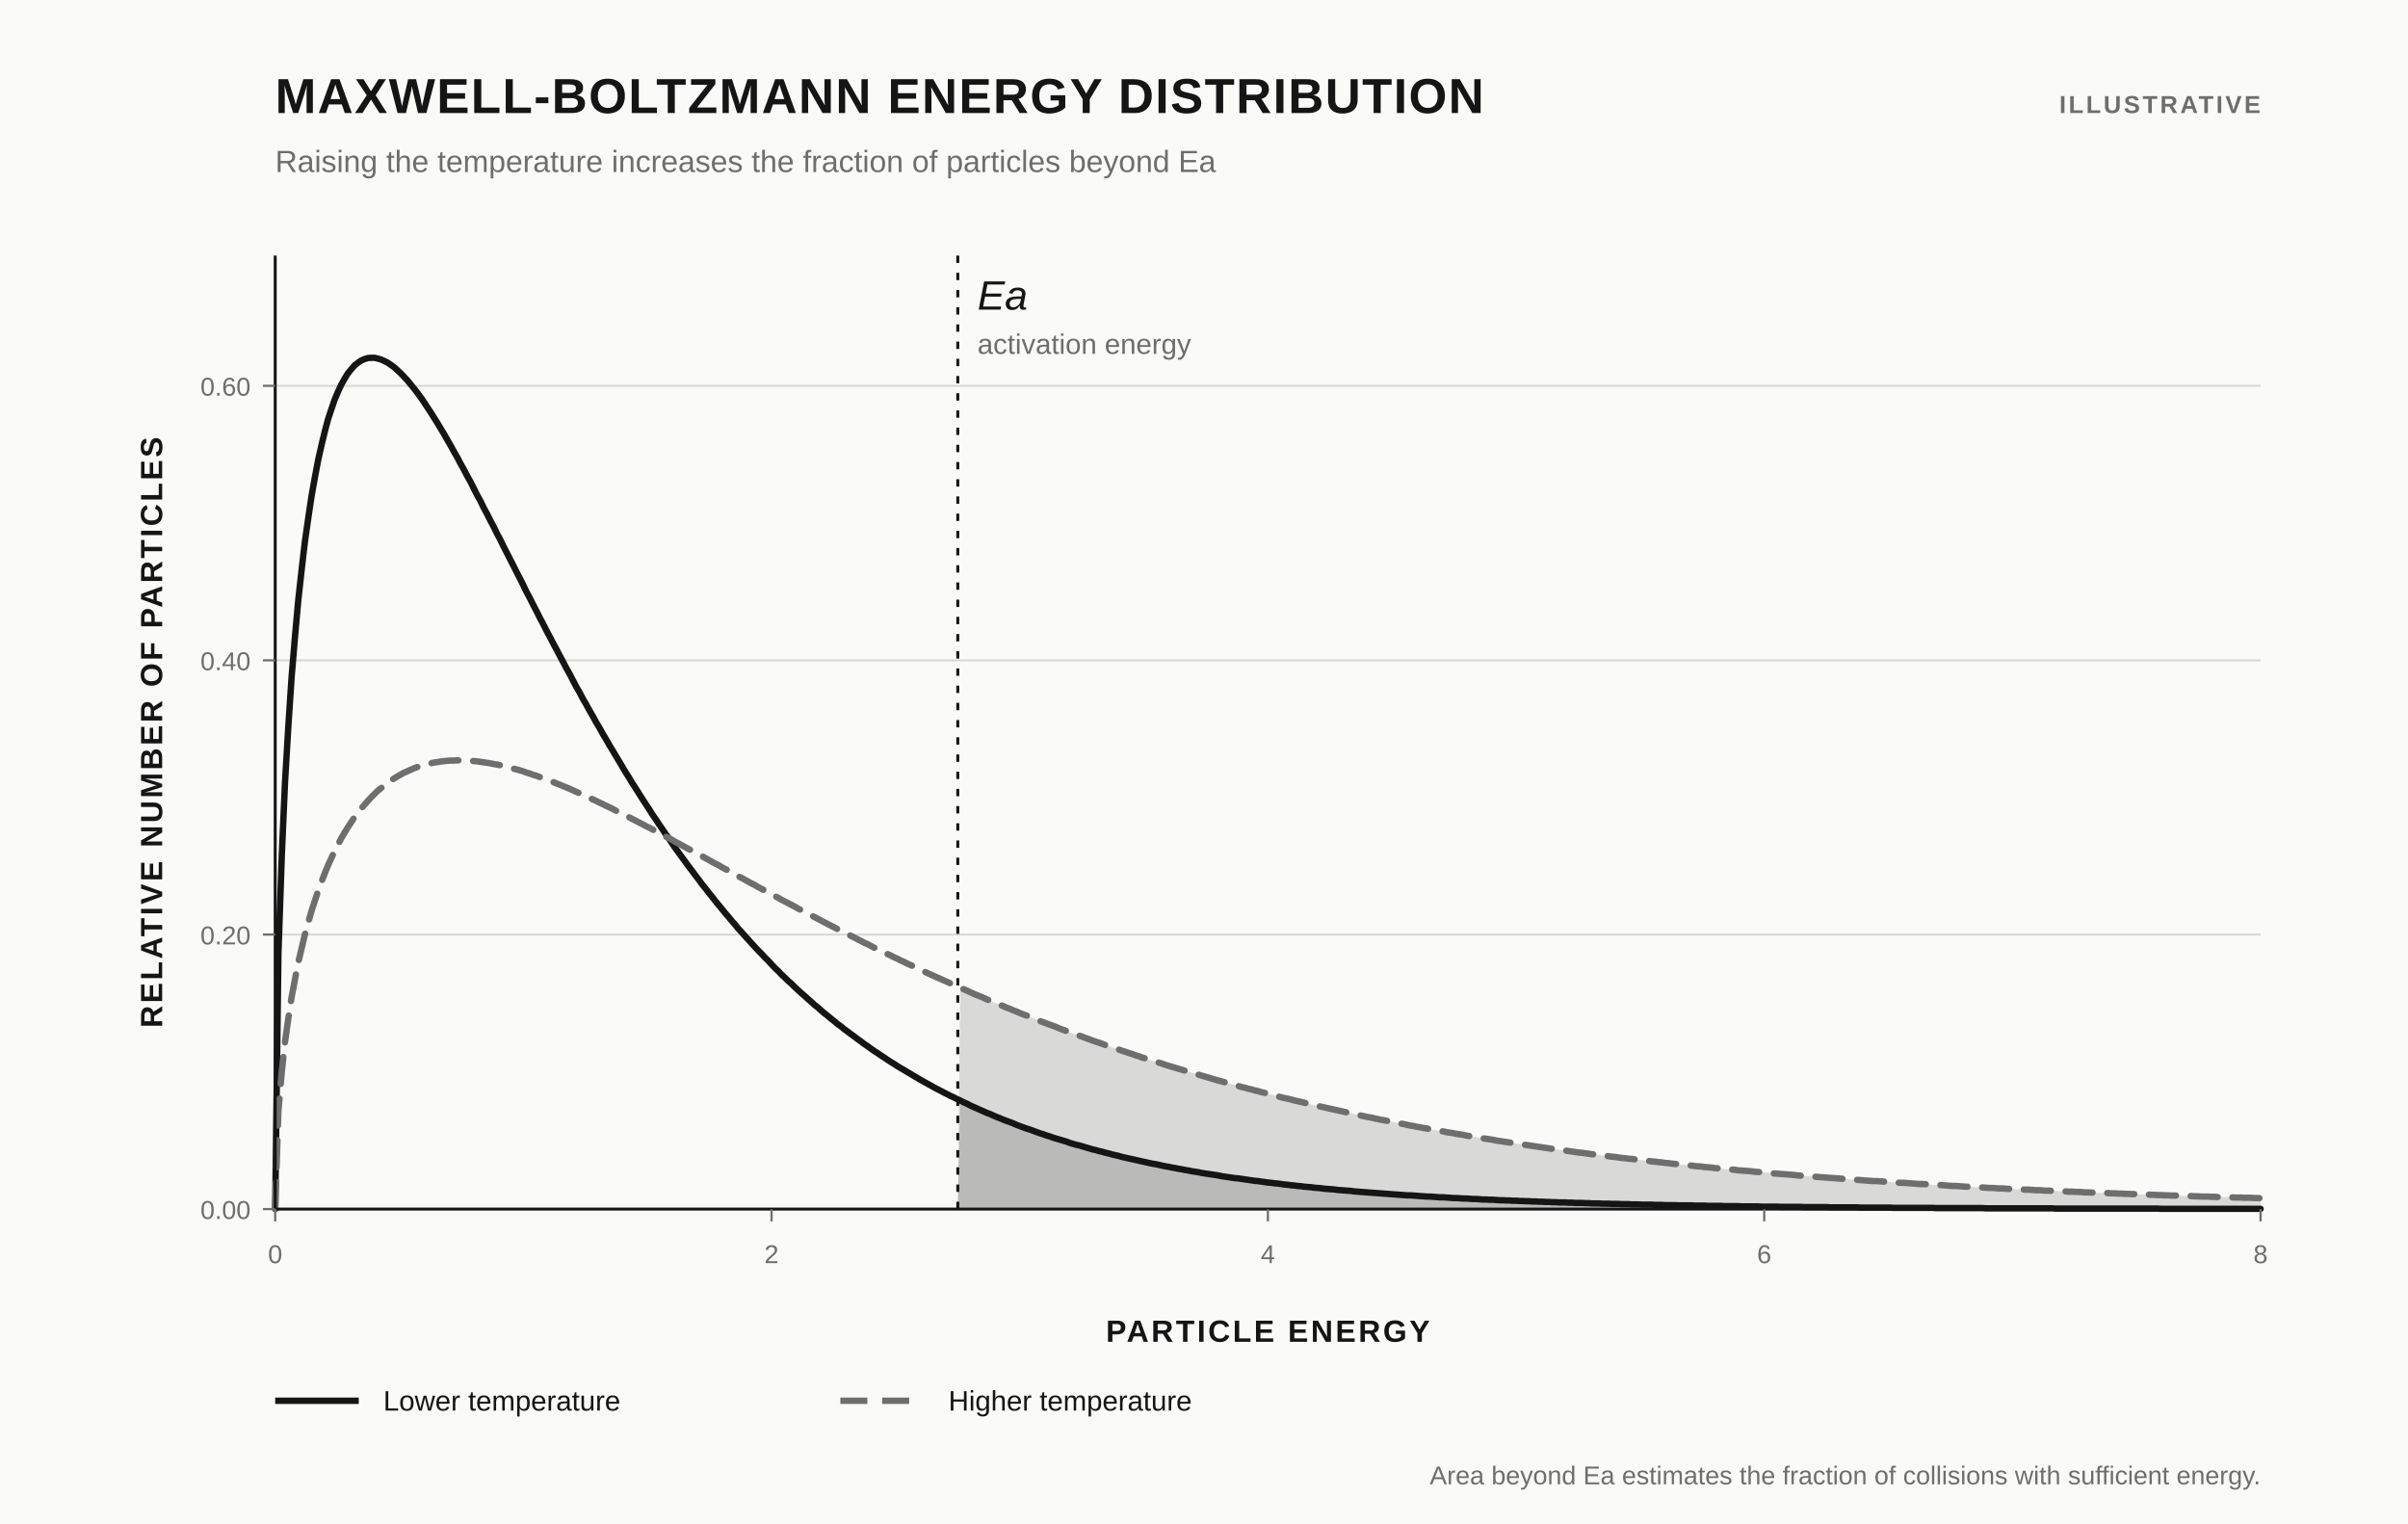
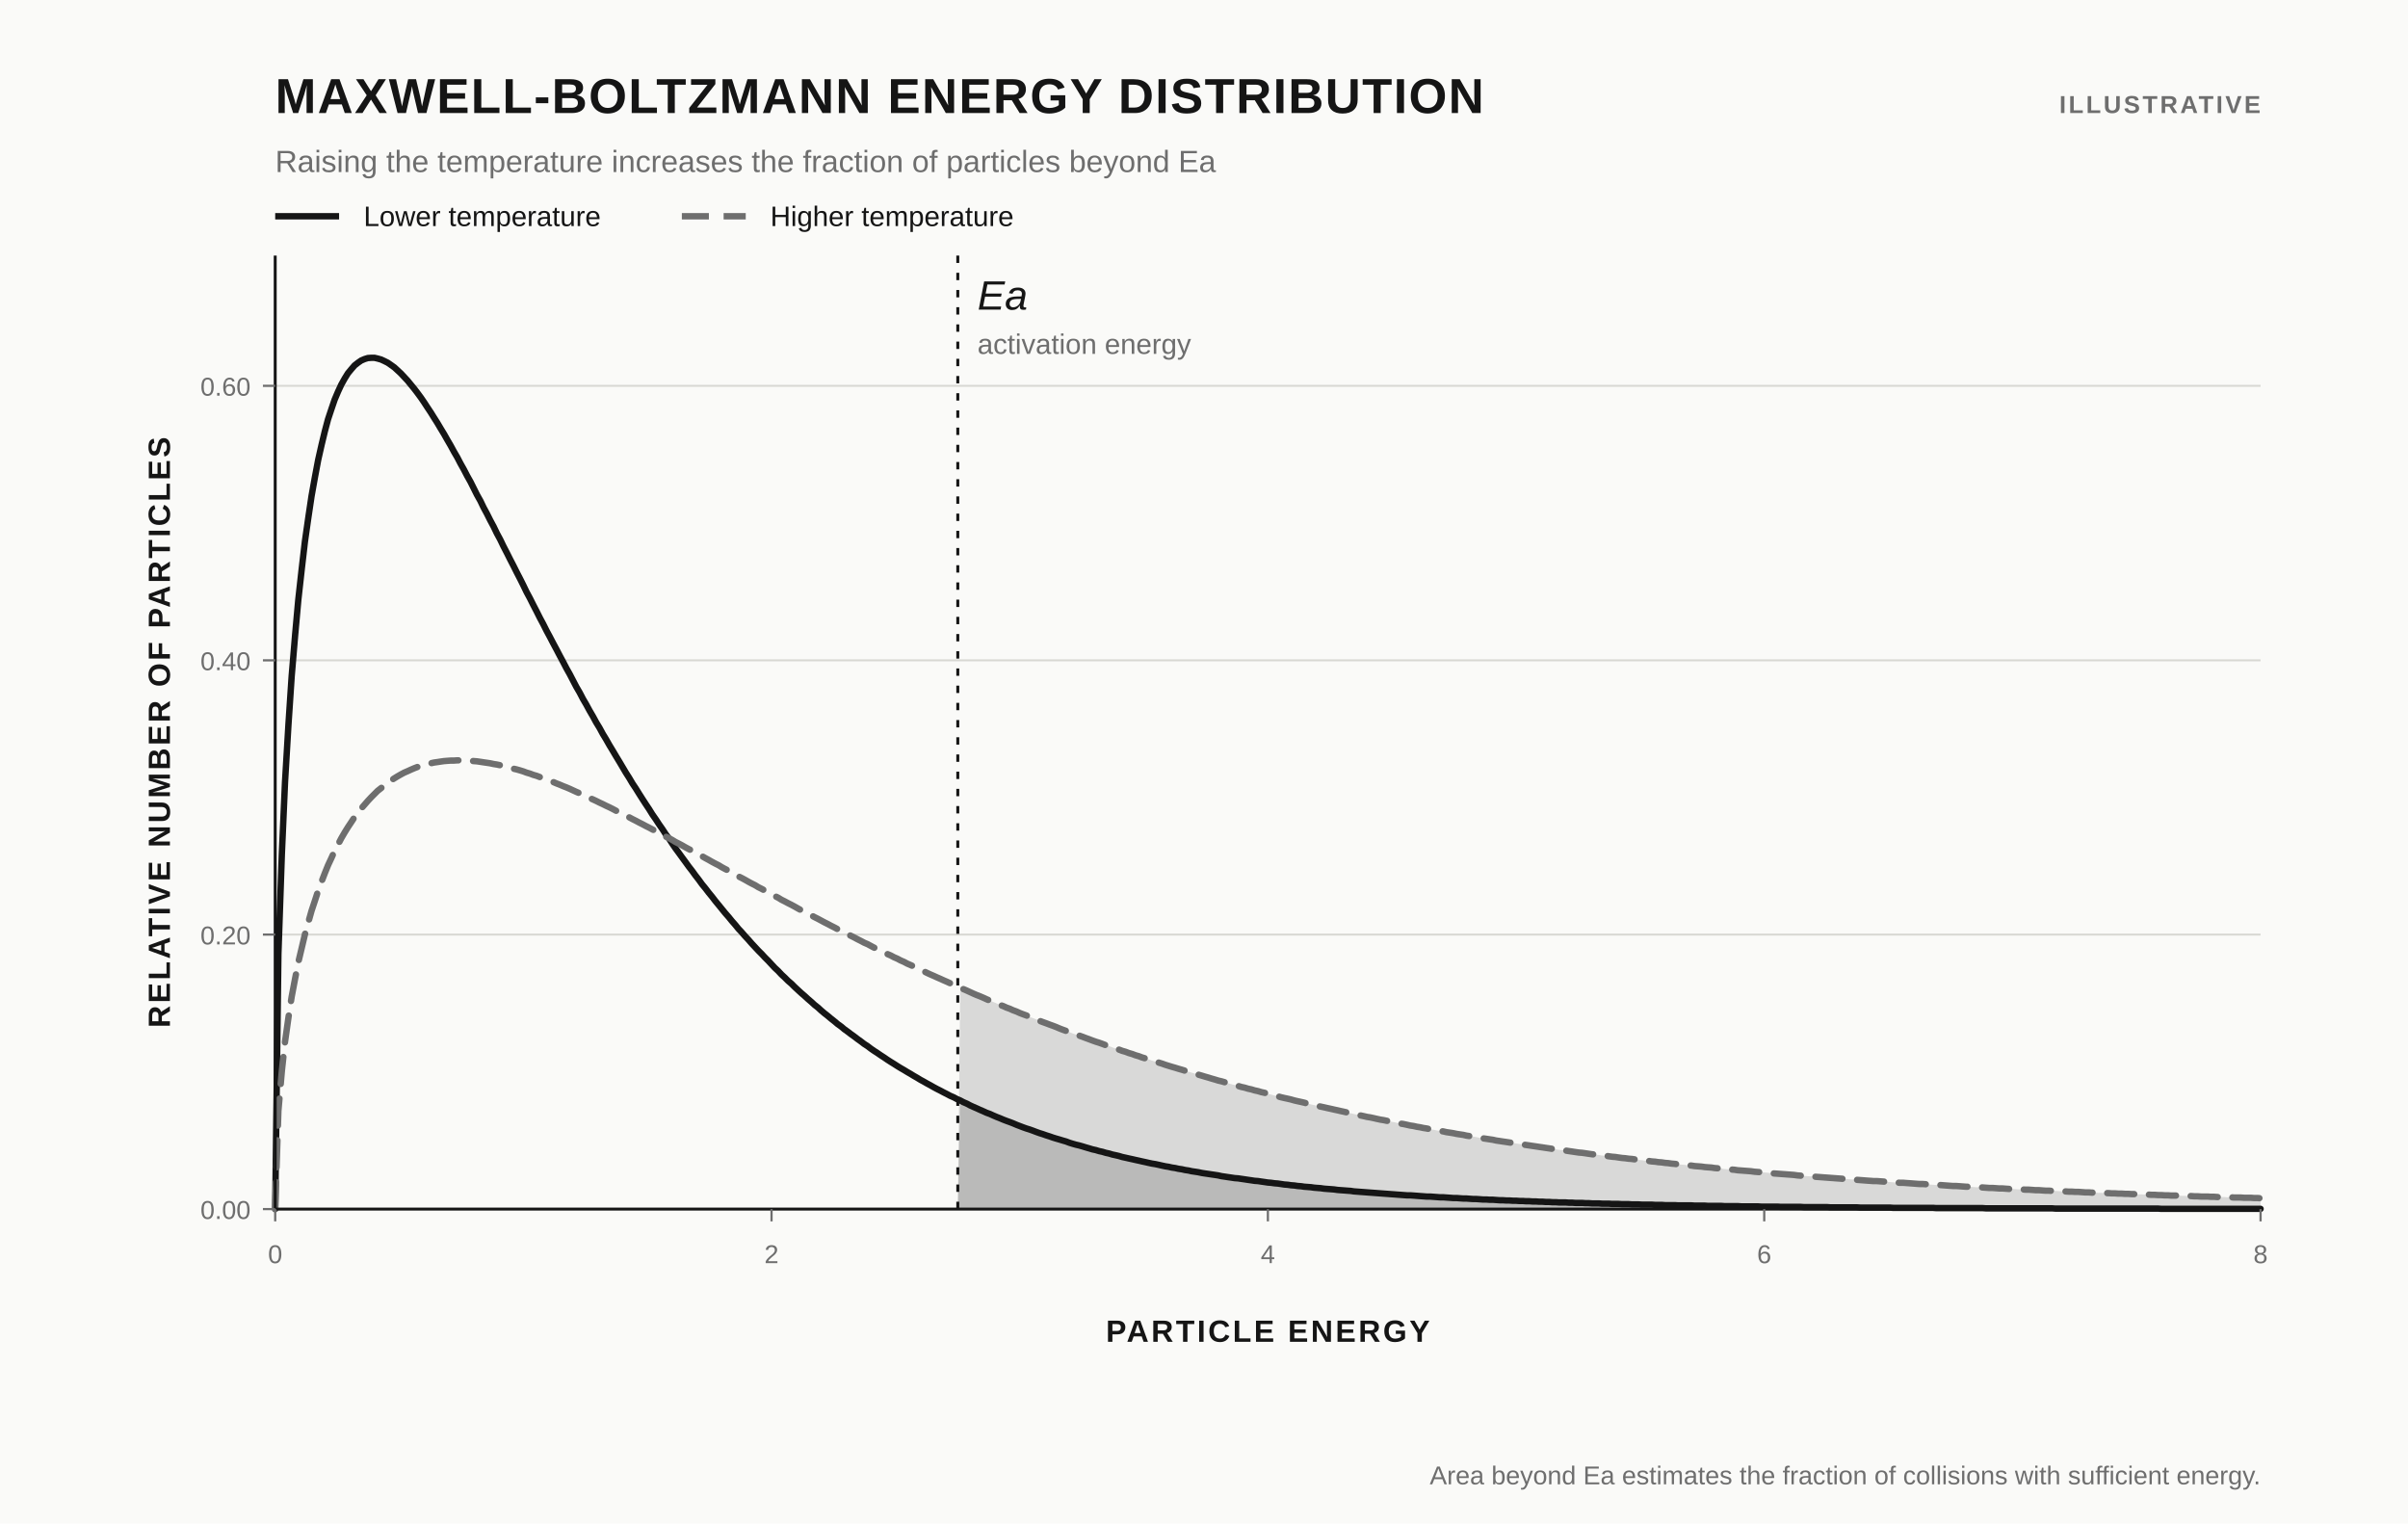
<svg xmlns="http://www.w3.org/2000/svg" viewBox="0 0 980 620" width="980" height="620" role="img" aria-labelledby="ttl desc" font-family="Helvetica Neue, Arial, sans-serif">
  <rect width="980" height="620" fill="#FAFAF8" />
  <line x1="112" y1="380.3" x2="920" y2="380.3" stroke="#D8D8D3" stroke-width="0.8" />
  <line x1="112" y1="268.7" x2="920" y2="268.7" stroke="#D8D8D3" stroke-width="0.8" />
  <line x1="112" y1="157.0" x2="920" y2="157.0" stroke="#D8D8D3" stroke-width="0.8" />
  <path d="M 389.8,492.0 L 390.8,401.9 L 392.1,402.5 L 393.5,403.1 L 394.8,403.7 L 396.1,404.3 L 397.5,404.9 L 398.8,405.4 L 400.2,406.0 L 401.5,406.6 L 402.9,407.2 L 404.2,407.7 L 405.6,408.3 L 406.9,408.9 L 408.3,409.4 L 409.6,410.0 L 411.0,410.5 L 412.3,411.1 L 413.7,411.6 L 415.0,412.2 L 416.3,412.7 L 417.7,413.2 L 419.0,413.8 L 420.4,414.3 L 421.7,414.8 L 423.1,415.4 L 424.4,415.9 L 425.8,416.4 L 427.1,416.9 L 428.5,417.4 L 429.8,417.9 L 431.2,418.5 L 432.5,419.0 L 433.9,419.5 L 435.2,420.0 L 436.5,420.5 L 437.9,421.0 L 439.2,421.4 L 440.6,421.9 L 441.9,422.4 L 443.3,422.9 L 444.6,423.4 L 446.0,423.9 L 447.3,424.3 L 448.7,424.8 L 450.0,425.3 L 451.4,425.7 L 452.7,426.2 L 454.1,426.7 L 455.4,427.1 L 456.7,427.6 L 458.1,428.0 L 459.4,428.5 L 460.8,428.9 L 462.1,429.4 L 463.5,429.8 L 464.8,430.3 L 466.2,430.7 L 467.5,431.1 L 468.9,431.6 L 470.2,432.0 L 471.6,432.4 L 472.9,432.8 L 474.3,433.3 L 475.6,433.7 L 476.9,434.1 L 478.3,434.5 L 479.6,434.9 L 481.0,435.3 L 482.3,435.7 L 483.7,436.1 L 485.0,436.5 L 486.4,436.9 L 487.7,437.3 L 489.1,437.7 L 490.4,438.1 L 491.8,438.5 L 493.1,438.9 L 494.5,439.3 L 495.8,439.7 L 497.1,440.0 L 498.5,440.4 L 499.8,440.8 L 501.2,441.2 L 502.5,441.5 L 503.9,441.9 L 505.2,442.3 L 506.6,442.6 L 507.9,443.0 L 509.3,443.3 L 510.6,443.7 L 512.0,444.0 L 513.3,444.4 L 514.7,444.7 L 516.0,445.1 L 517.3,445.4 L 518.7,445.8 L 520.0,446.1 L 521.4,446.5 L 522.7,446.8 L 524.1,447.1 L 525.4,447.4 L 526.8,447.8 L 528.1,448.1 L 529.5,448.4 L 530.8,448.7 L 532.2,449.1 L 533.5,449.4 L 534.9,449.7 L 536.2,450.0 L 537.5,450.3 L 538.9,450.6 L 540.2,450.9 L 541.6,451.2 L 542.9,451.5 L 544.3,451.8 L 545.6,452.1 L 547.0,452.4 L 548.3,452.7 L 549.7,453.0 L 551.0,453.3 L 552.4,453.6 L 553.7,453.9 L 555.1,454.2 L 556.4,454.5 L 557.7,454.7 L 559.1,455.0 L 560.4,455.3 L 561.8,455.6 L 563.1,455.8 L 564.5,456.1 L 565.8,456.4 L 567.2,456.6 L 568.5,456.9 L 569.9,457.2 L 571.2,457.4 L 572.6,457.7 L 573.9,458.0 L 575.3,458.2 L 576.6,458.5 L 577.9,458.7 L 579.3,459.0 L 580.6,459.2 L 582.0,459.5 L 583.3,459.7 L 584.7,460.0 L 586.0,460.2 L 587.4,460.4 L 588.7,460.7 L 590.1,460.9 L 591.4,461.1 L 592.8,461.4 L 594.1,461.6 L 595.5,461.8 L 596.8,462.1 L 598.1,462.3 L 599.5,462.5 L 600.8,462.7 L 602.2,463.0 L 603.5,463.2 L 604.9,463.4 L 606.2,463.6 L 607.6,463.8 L 608.9,464.1 L 610.3,464.3 L 611.6,464.5 L 613.0,464.7 L 614.3,464.9 L 615.7,465.1 L 617.0,465.3 L 618.3,465.5 L 619.7,465.7 L 621.0,465.9 L 622.4,466.1 L 623.7,466.3 L 625.1,466.5 L 626.4,466.7 L 627.8,466.9 L 629.1,467.1 L 630.5,467.3 L 631.8,467.5 L 633.2,467.7 L 634.5,467.9 L 635.9,468.0 L 637.2,468.2 L 638.5,468.4 L 639.9,468.6 L 641.2,468.8 L 642.6,469.0 L 643.9,469.1 L 645.3,469.3 L 646.6,469.5 L 648.0,469.7 L 649.3,469.8 L 650.7,470.0 L 652.0,470.2 L 653.4,470.3 L 654.7,470.5 L 656.1,470.7 L 657.4,470.8 L 658.7,471.0 L 660.1,471.2 L 661.4,471.3 L 662.8,471.5 L 664.1,471.6 L 665.5,471.8 L 666.8,472.0 L 668.2,472.1 L 669.5,472.3 L 670.9,472.4 L 672.2,472.6 L 673.6,472.7 L 674.9,472.9 L 676.3,473.0 L 677.6,473.2 L 678.9,473.3 L 680.3,473.5 L 681.6,473.6 L 683.0,473.8 L 684.3,473.9 L 685.7,474.0 L 687.0,474.2 L 688.4,474.3 L 689.7,474.5 L 691.1,474.6 L 692.4,474.7 L 693.8,474.9 L 695.1,475.0 L 696.5,475.1 L 697.8,475.3 L 699.1,475.4 L 700.5,475.5 L 701.8,475.7 L 703.2,475.8 L 704.5,475.9 L 705.9,476.0 L 707.2,476.2 L 708.6,476.3 L 709.9,476.4 L 711.3,476.5 L 712.6,476.6 L 714.0,476.8 L 715.3,476.9 L 716.7,477.0 L 718.0,477.1 L 719.3,477.2 L 720.7,477.4 L 722.0,477.5 L 723.4,477.6 L 724.7,477.7 L 726.1,477.8 L 727.4,477.9 L 728.8,478.0 L 730.1,478.1 L 731.5,478.3 L 732.8,478.4 L 734.2,478.5 L 735.5,478.6 L 736.9,478.7 L 738.2,478.8 L 739.5,478.9 L 740.9,479.0 L 742.2,479.1 L 743.6,479.2 L 744.9,479.3 L 746.3,479.4 L 747.6,479.5 L 749.0,479.6 L 750.3,479.7 L 751.7,479.8 L 753.0,479.9 L 754.4,480.0 L 755.7,480.1 L 757.1,480.2 L 758.4,480.3 L 759.7,480.4 L 761.1,480.5 L 762.4,480.6 L 763.8,480.6 L 765.1,480.7 L 766.5,480.8 L 767.8,480.9 L 769.2,481.0 L 770.5,481.1 L 771.9,481.2 L 773.2,481.3 L 774.6,481.3 L 775.9,481.4 L 777.3,481.5 L 778.6,481.6 L 779.9,481.7 L 781.3,481.8 L 782.6,481.8 L 784.0,481.9 L 785.3,482.0 L 786.7,482.1 L 788.0,482.2 L 789.4,482.2 L 790.7,482.3 L 792.1,482.4 L 793.4,482.5 L 794.8,482.6 L 796.1,482.6 L 797.5,482.7 L 798.8,482.8 L 800.1,482.9 L 801.5,482.9 L 802.8,483.0 L 804.2,483.1 L 805.5,483.1 L 806.9,483.2 L 808.2,483.3 L 809.6,483.4 L 810.9,483.4 L 812.3,483.5 L 813.6,483.6 L 815.0,483.6 L 816.3,483.7 L 817.7,483.8 L 819.0,483.8 L 820.3,483.9 L 821.7,484.0 L 823.0,484.0 L 824.4,484.1 L 825.7,484.1 L 827.1,484.2 L 828.4,484.3 L 829.8,484.3 L 831.1,484.4 L 832.5,484.5 L 833.8,484.5 L 835.2,484.6 L 836.5,484.6 L 837.9,484.7 L 839.2,484.8 L 840.5,484.8 L 841.9,484.9 L 843.2,484.9 L 844.6,485.0 L 845.9,485.0 L 847.3,485.1 L 848.6,485.2 L 850.0,485.2 L 851.3,485.3 L 852.7,485.3 L 854.0,485.4 L 855.4,485.4 L 856.7,485.5 L 858.1,485.5 L 859.4,485.6 L 860.7,485.6 L 862.1,485.7 L 863.4,485.7 L 864.8,485.8 L 866.1,485.8 L 867.5,485.9 L 868.8,485.9 L 870.2,486.0 L 871.5,486.0 L 872.9,486.1 L 874.2,486.1 L 875.6,486.2 L 876.9,486.2 L 878.3,486.3 L 879.6,486.3 L 880.9,486.4 L 882.3,486.4 L 883.6,486.5 L 885.0,486.5 L 886.3,486.5 L 887.7,486.6 L 889.0,486.6 L 890.4,486.7 L 891.7,486.7 L 893.1,486.8 L 894.4,486.8 L 895.8,486.9 L 897.1,486.9 L 898.5,486.9 L 899.8,487.0 L 901.1,487.0 L 902.5,487.1 L 903.8,487.1 L 905.2,487.1 L 906.5,487.2 L 907.9,487.2 L 909.2,487.3 L 910.6,487.3 L 911.9,487.3 L 913.3,487.4 L 914.6,487.4 L 916.0,487.4 L 917.3,487.5 L 918.7,487.5 L 920.0,487.6 L 920.0,492.0 Z" fill="#B9B9B9" fill-opacity="0.5" />
  <path d="M 389.8,492.0 L 390.8,447.8 L 392.1,448.5 L 393.5,449.1 L 394.8,449.8 L 396.1,450.4 L 397.5,451.0 L 398.8,451.6 L 400.2,452.2 L 401.5,452.8 L 402.9,453.3 L 404.2,453.9 L 405.6,454.5 L 406.9,455.0 L 408.3,455.6 L 409.6,456.1 L 411.0,456.6 L 412.3,457.1 L 413.7,457.7 L 415.0,458.2 L 416.3,458.7 L 417.7,459.2 L 419.0,459.6 L 420.4,460.1 L 421.7,460.6 L 423.1,461.1 L 424.4,461.5 L 425.8,462.0 L 427.1,462.4 L 428.5,462.9 L 429.8,463.3 L 431.2,463.7 L 432.5,464.1 L 433.9,464.5 L 435.2,465.0 L 436.5,465.4 L 437.9,465.8 L 439.2,466.1 L 440.6,466.5 L 441.9,466.9 L 443.3,467.3 L 444.6,467.7 L 446.0,468.0 L 447.3,468.4 L 448.7,468.7 L 450.0,469.1 L 451.4,469.4 L 452.7,469.8 L 454.1,470.1 L 455.4,470.4 L 456.7,470.8 L 458.1,471.1 L 459.4,471.4 L 460.8,471.7 L 462.1,472.0 L 463.5,472.3 L 464.8,472.6 L 466.2,472.9 L 467.5,473.2 L 468.9,473.5 L 470.2,473.7 L 471.6,474.0 L 472.9,474.3 L 474.3,474.6 L 475.6,474.8 L 476.9,475.1 L 478.3,475.3 L 479.6,475.6 L 481.0,475.8 L 482.3,476.1 L 483.7,476.3 L 485.0,476.6 L 486.4,476.8 L 487.7,477.0 L 489.1,477.3 L 490.4,477.5 L 491.8,477.7 L 493.1,477.9 L 494.5,478.1 L 495.8,478.3 L 497.1,478.6 L 498.5,478.8 L 499.8,479.0 L 501.2,479.2 L 502.5,479.4 L 503.9,479.5 L 505.2,479.7 L 506.6,479.9 L 507.9,480.1 L 509.3,480.3 L 510.6,480.5 L 512.0,480.6 L 513.3,480.8 L 514.7,481.0 L 516.0,481.2 L 517.3,481.3 L 518.7,481.5 L 520.0,481.6 L 521.4,481.8 L 522.7,482.0 L 524.1,482.1 L 525.4,482.3 L 526.8,482.4 L 528.1,482.6 L 529.5,482.7 L 530.8,482.9 L 532.2,483.0 L 533.5,483.1 L 534.9,483.3 L 536.2,483.4 L 537.5,483.5 L 538.9,483.7 L 540.2,483.8 L 541.6,483.9 L 542.9,484.0 L 544.3,484.2 L 545.6,484.3 L 547.0,484.4 L 548.3,484.5 L 549.7,484.6 L 551.0,484.8 L 552.4,484.9 L 553.7,485.0 L 555.1,485.1 L 556.4,485.2 L 557.7,485.3 L 559.1,485.4 L 560.4,485.5 L 561.8,485.6 L 563.1,485.7 L 564.5,485.8 L 565.8,485.9 L 567.2,486.0 L 568.5,486.1 L 569.9,486.2 L 571.2,486.3 L 572.6,486.4 L 573.9,486.4 L 575.3,486.5 L 576.6,486.6 L 577.9,486.7 L 579.3,486.8 L 580.6,486.9 L 582.0,486.9 L 583.3,487.0 L 584.7,487.1 L 586.0,487.2 L 587.4,487.2 L 588.7,487.3 L 590.1,487.4 L 591.4,487.5 L 592.8,487.5 L 594.1,487.6 L 595.5,487.7 L 596.8,487.7 L 598.1,487.8 L 599.5,487.9 L 600.8,487.9 L 602.2,488.0 L 603.5,488.1 L 604.9,488.1 L 606.2,488.2 L 607.6,488.2 L 608.9,488.3 L 610.3,488.4 L 611.6,488.4 L 613.0,488.5 L 614.3,488.5 L 615.7,488.6 L 617.0,488.6 L 618.3,488.7 L 619.7,488.7 L 621.0,488.8 L 622.4,488.8 L 623.7,488.9 L 625.1,488.9 L 626.4,489.0 L 627.8,489.0 L 629.1,489.1 L 630.5,489.1 L 631.8,489.2 L 633.2,489.2 L 634.5,489.3 L 635.9,489.3 L 637.2,489.3 L 638.5,489.4 L 639.9,489.4 L 641.2,489.5 L 642.6,489.5 L 643.9,489.5 L 645.3,489.6 L 646.6,489.6 L 648.0,489.7 L 649.3,489.7 L 650.7,489.7 L 652.0,489.8 L 653.4,489.8 L 654.7,489.8 L 656.1,489.9 L 657.4,489.9 L 658.7,489.9 L 660.1,490.0 L 661.4,490.0 L 662.8,490.0 L 664.1,490.1 L 665.5,490.1 L 666.8,490.1 L 668.2,490.2 L 669.5,490.2 L 670.9,490.2 L 672.2,490.2 L 673.6,490.3 L 674.9,490.3 L 676.3,490.3 L 677.6,490.4 L 678.9,490.4 L 680.3,490.4 L 681.6,490.4 L 683.0,490.5 L 684.3,490.5 L 685.7,490.5 L 687.0,490.5 L 688.4,490.5 L 689.7,490.6 L 691.1,490.6 L 692.4,490.6 L 693.8,490.6 L 695.1,490.7 L 696.5,490.7 L 697.8,490.7 L 699.1,490.7 L 700.5,490.7 L 701.8,490.8 L 703.2,490.8 L 704.5,490.8 L 705.9,490.8 L 707.2,490.8 L 708.6,490.9 L 709.9,490.9 L 711.3,490.9 L 712.6,490.9 L 714.0,490.9 L 715.3,490.9 L 716.7,491.0 L 718.0,491.0 L 719.3,491.0 L 720.7,491.0 L 722.0,491.0 L 723.4,491.0 L 724.7,491.1 L 726.1,491.1 L 727.4,491.1 L 728.8,491.1 L 730.1,491.1 L 731.5,491.1 L 732.8,491.1 L 734.2,491.2 L 735.5,491.2 L 736.9,491.2 L 738.2,491.2 L 739.5,491.2 L 740.9,491.2 L 742.2,491.2 L 743.6,491.2 L 744.9,491.3 L 746.3,491.3 L 747.6,491.3 L 749.0,491.3 L 750.3,491.3 L 751.7,491.3 L 753.0,491.3 L 754.4,491.3 L 755.7,491.3 L 757.1,491.4 L 758.4,491.4 L 759.7,491.4 L 761.1,491.4 L 762.4,491.4 L 763.8,491.4 L 765.1,491.4 L 766.5,491.4 L 767.8,491.4 L 769.2,491.4 L 770.5,491.5 L 771.9,491.5 L 773.2,491.5 L 774.6,491.5 L 775.9,491.5 L 777.3,491.5 L 778.6,491.5 L 779.9,491.5 L 781.3,491.5 L 782.6,491.5 L 784.0,491.5 L 785.3,491.5 L 786.7,491.5 L 788.0,491.6 L 789.4,491.6 L 790.7,491.6 L 792.1,491.6 L 793.4,491.6 L 794.8,491.6 L 796.1,491.6 L 797.5,491.6 L 798.8,491.6 L 800.1,491.6 L 801.5,491.6 L 802.8,491.6 L 804.2,491.6 L 805.5,491.6 L 806.9,491.6 L 808.2,491.7 L 809.6,491.7 L 810.9,491.7 L 812.3,491.7 L 813.6,491.7 L 815.0,491.7 L 816.3,491.7 L 817.7,491.7 L 819.0,491.7 L 820.3,491.7 L 821.7,491.7 L 823.0,491.7 L 824.4,491.7 L 825.7,491.7 L 827.1,491.7 L 828.4,491.7 L 829.8,491.7 L 831.1,491.7 L 832.5,491.7 L 833.8,491.7 L 835.2,491.7 L 836.5,491.8 L 837.9,491.8 L 839.2,491.8 L 840.5,491.8 L 841.9,491.8 L 843.2,491.8 L 844.6,491.8 L 845.9,491.8 L 847.3,491.8 L 848.6,491.8 L 850.0,491.8 L 851.3,491.8 L 852.7,491.8 L 854.0,491.8 L 855.4,491.8 L 856.7,491.8 L 858.1,491.8 L 859.4,491.8 L 860.7,491.8 L 862.1,491.8 L 863.4,491.8 L 864.8,491.8 L 866.1,491.8 L 867.5,491.8 L 868.8,491.8 L 870.2,491.8 L 871.5,491.8 L 872.9,491.8 L 874.2,491.8 L 875.6,491.8 L 876.9,491.8 L 878.3,491.8 L 879.6,491.9 L 880.9,491.9 L 882.3,491.9 L 883.6,491.9 L 885.0,491.9 L 886.3,491.9 L 887.7,491.9 L 889.0,491.9 L 890.4,491.9 L 891.7,491.9 L 893.1,491.9 L 894.4,491.9 L 895.8,491.9 L 897.1,491.9 L 898.5,491.9 L 899.8,491.9 L 901.1,491.9 L 902.5,491.9 L 903.8,491.9 L 905.2,491.9 L 906.5,491.9 L 907.9,491.9 L 909.2,491.9 L 910.6,491.9 L 911.9,491.9 L 913.3,491.9 L 914.6,491.9 L 916.0,491.9 L 917.3,491.9 L 918.7,491.9 L 920.0,491.9 L 920.0,492.0 Z" fill="#151515" fill-opacity="0.16" />
  <path d="M 112.0,492.0 L 113.3,388.2 L 114.7,347.7 L 116.0,318.2 L 117.4,294.7 L 118.7,275.2 L 120.1,258.5 L 121.4,244.1 L 122.8,231.5 L 124.1,220.3 L 125.5,210.5 L 126.8,201.8 L 128.2,194.0 L 129.5,187.1 L 130.9,180.9 L 132.2,175.5 L 133.5,170.6 L 134.9,166.4 L 136.2,162.6 L 137.6,159.3 L 138.9,156.5 L 140.3,154.0 L 141.6,151.9 L 143.0,150.2 L 144.3,148.7 L 145.7,147.6 L 147.0,146.7 L 148.4,146.1 L 149.7,145.7 L 151.1,145.6 L 152.4,145.6 L 153.7,145.9 L 155.1,146.3 L 156.4,146.9 L 157.8,147.6 L 159.1,148.5 L 160.5,149.5 L 161.8,150.7 L 163.2,152.0 L 164.5,153.4 L 165.9,154.9 L 167.2,156.5 L 168.6,158.2 L 169.9,159.9 L 171.3,161.8 L 172.6,163.7 L 173.9,165.7 L 175.3,167.8 L 176.6,169.9 L 178.0,172.1 L 179.3,174.3 L 180.7,176.6 L 182.0,178.9 L 183.4,181.3 L 184.7,183.7 L 186.1,186.1 L 187.4,188.6 L 188.8,191.1 L 190.1,193.6 L 191.5,196.1 L 192.8,198.7 L 194.1,201.3 L 195.5,203.8 L 196.8,206.5 L 198.2,209.1 L 199.5,211.7 L 200.9,214.3 L 202.2,217.0 L 203.6,219.6 L 204.9,222.3 L 206.3,225.0 L 207.6,227.6 L 209.0,230.3 L 210.3,232.9 L 211.7,235.6 L 213.0,238.2 L 214.3,240.9 L 215.7,243.5 L 217.0,246.1 L 218.4,248.8 L 219.7,251.4 L 221.1,254.0 L 222.4,256.6 L 223.8,259.2 L 225.1,261.7 L 226.5,264.3 L 227.8,266.8 L 229.2,269.4 L 230.5,271.9 L 231.9,274.4 L 233.2,276.9 L 234.5,279.4 L 235.9,281.8 L 237.2,284.3 L 238.6,286.7 L 239.9,289.1 L 241.3,291.5 L 242.6,293.9 L 244.0,296.2 L 245.3,298.6 L 246.7,300.9 L 248.0,303.2 L 249.4,305.5 L 250.7,307.7 L 252.1,310.0 L 253.4,312.2 L 254.7,314.4 L 256.1,316.6 L 257.4,318.8 L 258.8,320.9 L 260.1,323.0 L 261.5,325.2 L 262.8,327.2 L 264.2,329.3 L 265.5,331.4 L 266.9,333.4 L 268.2,335.4 L 269.6,337.4 L 270.9,339.4 L 272.3,341.3 L 273.6,343.3 L 274.9,345.2 L 276.3,347.1 L 277.6,348.9 L 279.0,350.8 L 280.3,352.6 L 281.7,354.4 L 283.0,356.2 L 284.4,358.0 L 285.7,359.8 L 287.1,361.5 L 288.4,363.2 L 289.8,364.9 L 291.1,366.6 L 292.5,368.3 L 293.8,369.9 L 295.1,371.5 L 296.5,373.1 L 297.8,374.7 L 299.2,376.3 L 300.5,377.9 L 301.9,379.4 L 303.2,380.9 L 304.6,382.4 L 305.9,383.9 L 307.3,385.4 L 308.6,386.8 L 310.0,388.2 L 311.3,389.6 L 312.7,391.0 L 314.0,392.4 L 315.3,393.8 L 316.7,395.1 L 318.0,396.5 L 319.4,397.8 L 320.7,399.1 L 322.1,400.3 L 323.4,401.6 L 324.8,402.9 L 326.1,404.1 L 327.5,405.3 L 328.8,406.5 L 330.2,407.7 L 331.5,408.9 L 332.9,410.0 L 334.2,411.2 L 335.5,412.3 L 336.9,413.4 L 338.2,414.5 L 339.6,415.6 L 340.9,416.7 L 342.3,417.7 L 343.6,418.8 L 345.0,419.8 L 346.3,420.8 L 347.7,421.8 L 349.0,422.8 L 350.4,423.8 L 351.7,424.8 L 353.1,425.7 L 354.4,426.7 L 355.7,427.6 L 357.1,428.5 L 358.4,429.4 L 359.8,430.3 L 361.1,431.2 L 362.5,432.1 L 363.8,432.9 L 365.2,433.8 L 366.5,434.6 L 367.9,435.4 L 369.2,436.2 L 370.6,437.0 L 371.9,437.8 L 373.3,438.6 L 374.6,439.4 L 375.9,440.1 L 377.3,440.9 L 378.6,441.6 L 380.0,442.4 L 381.3,443.1 L 382.7,443.8 L 384.0,444.5 L 385.4,445.2 L 386.7,445.9 L 388.1,446.5 L 389.4,447.2 L 390.8,447.8 L 392.1,448.5 L 393.5,449.1 L 394.8,449.8 L 396.1,450.4 L 397.5,451.0 L 398.8,451.6 L 400.2,452.2 L 401.5,452.8 L 402.9,453.3 L 404.2,453.9 L 405.6,454.5 L 406.9,455.0 L 408.3,455.6 L 409.6,456.1 L 411.0,456.6 L 412.3,457.1 L 413.7,457.7 L 415.0,458.2 L 416.3,458.7 L 417.7,459.2 L 419.0,459.6 L 420.4,460.1 L 421.7,460.6 L 423.1,461.1 L 424.4,461.5 L 425.8,462.0 L 427.1,462.4 L 428.5,462.9 L 429.8,463.3 L 431.2,463.7 L 432.5,464.1 L 433.9,464.5 L 435.2,465.0 L 436.5,465.4 L 437.9,465.8 L 439.2,466.1 L 440.6,466.5 L 441.9,466.9 L 443.3,467.3 L 444.6,467.7 L 446.0,468.0 L 447.3,468.4 L 448.7,468.7 L 450.0,469.1 L 451.4,469.4 L 452.7,469.8 L 454.1,470.1 L 455.4,470.4 L 456.7,470.8 L 458.1,471.1 L 459.4,471.4 L 460.8,471.7 L 462.1,472.0 L 463.5,472.3 L 464.8,472.6 L 466.2,472.9 L 467.5,473.2 L 468.9,473.5 L 470.2,473.7 L 471.6,474.0 L 472.9,474.3 L 474.3,474.6 L 475.6,474.8 L 476.9,475.1 L 478.3,475.3 L 479.6,475.6 L 481.0,475.8 L 482.3,476.1 L 483.7,476.3 L 485.0,476.6 L 486.4,476.8 L 487.7,477.0 L 489.1,477.3 L 490.4,477.5 L 491.8,477.7 L 493.1,477.9 L 494.5,478.1 L 495.8,478.3 L 497.1,478.6 L 498.5,478.8 L 499.8,479.0 L 501.2,479.2 L 502.5,479.4 L 503.9,479.5 L 505.2,479.7 L 506.6,479.9 L 507.9,480.1 L 509.3,480.3 L 510.6,480.5 L 512.0,480.6 L 513.3,480.8 L 514.7,481.0 L 516.0,481.2 L 517.3,481.3 L 518.7,481.5 L 520.0,481.6 L 521.4,481.8 L 522.7,482.0 L 524.1,482.1 L 525.4,482.3 L 526.8,482.4 L 528.1,482.6 L 529.5,482.7 L 530.8,482.9 L 532.2,483.0 L 533.5,483.1 L 534.9,483.3 L 536.2,483.4 L 537.5,483.5 L 538.9,483.7 L 540.2,483.8 L 541.6,483.9 L 542.9,484.0 L 544.3,484.2 L 545.6,484.3 L 547.0,484.4 L 548.3,484.5 L 549.7,484.6 L 551.0,484.8 L 552.4,484.9 L 553.7,485.0 L 555.1,485.1 L 556.4,485.2 L 557.7,485.3 L 559.1,485.4 L 560.4,485.5 L 561.8,485.6 L 563.1,485.7 L 564.5,485.8 L 565.8,485.9 L 567.2,486.0 L 568.5,486.1 L 569.9,486.2 L 571.2,486.3 L 572.6,486.4 L 573.9,486.4 L 575.3,486.5 L 576.6,486.6 L 577.9,486.7 L 579.3,486.8 L 580.6,486.9 L 582.0,486.9 L 583.3,487.0 L 584.7,487.1 L 586.0,487.2 L 587.4,487.2 L 588.7,487.3 L 590.1,487.4 L 591.4,487.5 L 592.8,487.5 L 594.1,487.6 L 595.5,487.7 L 596.8,487.7 L 598.1,487.8 L 599.5,487.9 L 600.8,487.9 L 602.2,488.0 L 603.5,488.1 L 604.9,488.1 L 606.2,488.2 L 607.6,488.2 L 608.9,488.3 L 610.3,488.4 L 611.6,488.4 L 613.0,488.5 L 614.3,488.5 L 615.7,488.6 L 617.0,488.6 L 618.3,488.7 L 619.7,488.7 L 621.0,488.8 L 622.4,488.8 L 623.7,488.9 L 625.1,488.9 L 626.4,489.0 L 627.8,489.0 L 629.1,489.1 L 630.5,489.1 L 631.8,489.2 L 633.2,489.2 L 634.5,489.3 L 635.9,489.3 L 637.2,489.3 L 638.5,489.4 L 639.9,489.4 L 641.2,489.5 L 642.6,489.5 L 643.9,489.5 L 645.3,489.6 L 646.6,489.6 L 648.0,489.7 L 649.3,489.7 L 650.7,489.7 L 652.0,489.8 L 653.4,489.8 L 654.7,489.8 L 656.1,489.9 L 657.4,489.9 L 658.7,489.9 L 660.1,490.0 L 661.4,490.0 L 662.8,490.0 L 664.1,490.1 L 665.5,490.1 L 666.8,490.1 L 668.2,490.2 L 669.5,490.2 L 670.9,490.2 L 672.2,490.2 L 673.6,490.3 L 674.9,490.3 L 676.3,490.3 L 677.6,490.4 L 678.9,490.4 L 680.3,490.4 L 681.6,490.4 L 683.0,490.5 L 684.3,490.5 L 685.7,490.5 L 687.0,490.5 L 688.4,490.5 L 689.7,490.6 L 691.1,490.6 L 692.4,490.6 L 693.8,490.6 L 695.1,490.7 L 696.5,490.7 L 697.8,490.7 L 699.1,490.7 L 700.5,490.7 L 701.8,490.8 L 703.2,490.8 L 704.5,490.8 L 705.9,490.8 L 707.2,490.8 L 708.6,490.9 L 709.9,490.9 L 711.3,490.9 L 712.6,490.9 L 714.0,490.9 L 715.3,490.9 L 716.7,491.0 L 718.0,491.0 L 719.3,491.0 L 720.7,491.0 L 722.0,491.0 L 723.4,491.0 L 724.7,491.1 L 726.1,491.1 L 727.4,491.1 L 728.8,491.1 L 730.1,491.1 L 731.5,491.1 L 732.8,491.1 L 734.2,491.2 L 735.5,491.2 L 736.9,491.2 L 738.2,491.2 L 739.5,491.2 L 740.9,491.2 L 742.2,491.2 L 743.6,491.2 L 744.9,491.3 L 746.3,491.3 L 747.6,491.3 L 749.0,491.3 L 750.3,491.3 L 751.7,491.3 L 753.0,491.3 L 754.4,491.3 L 755.7,491.3 L 757.1,491.4 L 758.4,491.4 L 759.7,491.4 L 761.1,491.4 L 762.4,491.4 L 763.8,491.4 L 765.1,491.4 L 766.5,491.4 L 767.8,491.4 L 769.2,491.4 L 770.5,491.5 L 771.9,491.5 L 773.2,491.5 L 774.6,491.5 L 775.9,491.5 L 777.3,491.5 L 778.6,491.5 L 779.9,491.5 L 781.3,491.5 L 782.6,491.5 L 784.0,491.5 L 785.3,491.5 L 786.7,491.5 L 788.0,491.6 L 789.4,491.6 L 790.7,491.6 L 792.1,491.6 L 793.4,491.6 L 794.8,491.6 L 796.1,491.6 L 797.5,491.6 L 798.8,491.6 L 800.1,491.6 L 801.5,491.6 L 802.8,491.6 L 804.2,491.6 L 805.5,491.6 L 806.9,491.6 L 808.2,491.7 L 809.6,491.7 L 810.9,491.7 L 812.3,491.7 L 813.6,491.7 L 815.0,491.7 L 816.3,491.7 L 817.7,491.7 L 819.0,491.7 L 820.3,491.7 L 821.7,491.7 L 823.0,491.7 L 824.4,491.7 L 825.7,491.7 L 827.1,491.7 L 828.4,491.7 L 829.8,491.7 L 831.1,491.7 L 832.5,491.7 L 833.8,491.7 L 835.2,491.7 L 836.5,491.8 L 837.9,491.8 L 839.2,491.8 L 840.5,491.8 L 841.9,491.8 L 843.2,491.8 L 844.6,491.8 L 845.9,491.8 L 847.3,491.8 L 848.6,491.8 L 850.0,491.8 L 851.3,491.8 L 852.7,491.8 L 854.0,491.8 L 855.4,491.8 L 856.7,491.8 L 858.1,491.8 L 859.4,491.8 L 860.7,491.8 L 862.1,491.8 L 863.4,491.8 L 864.8,491.8 L 866.1,491.8 L 867.5,491.8 L 868.8,491.8 L 870.2,491.8 L 871.5,491.8 L 872.9,491.8 L 874.2,491.8 L 875.6,491.8 L 876.9,491.8 L 878.3,491.8 L 879.6,491.9 L 880.9,491.9 L 882.3,491.9 L 883.6,491.9 L 885.0,491.9 L 886.3,491.9 L 887.7,491.9 L 889.0,491.9 L 890.4,491.9 L 891.7,491.9 L 893.1,491.9 L 894.4,491.9 L 895.8,491.9 L 897.1,491.9 L 898.5,491.9 L 899.8,491.9 L 901.1,491.9 L 902.5,491.9 L 903.8,491.9 L 905.2,491.9 L 906.5,491.9 L 907.9,491.9 L 909.2,491.9 L 910.6,491.9 L 911.9,491.9 L 913.3,491.9 L 914.6,491.9 L 916.0,491.9 L 917.3,491.9 L 918.7,491.9 L 920.0,491.9" fill="none" stroke="#151515" stroke-width="2.6" stroke-linecap="round" />
  <path d="M 112.0,492.0 L 113.3,452.0 L 114.7,435.9 L 116.0,423.9 L 117.4,414.0 L 118.7,405.6 L 120.1,398.2 L 121.4,391.6 L 122.8,385.7 L 124.1,380.2 L 125.5,375.2 L 126.8,370.6 L 128.2,366.4 L 129.5,362.4 L 130.9,358.7 L 132.2,355.3 L 133.5,352.1 L 134.9,349.1 L 136.2,346.2 L 137.6,343.6 L 138.9,341.1 L 140.3,338.7 L 141.6,336.6 L 143.0,334.5 L 144.3,332.5 L 145.7,330.7 L 147.0,329.0 L 148.4,327.4 L 149.7,325.9 L 151.1,324.4 L 152.4,323.1 L 153.7,321.8 L 155.1,320.7 L 156.4,319.6 L 157.8,318.6 L 159.1,317.6 L 160.5,316.7 L 161.8,315.9 L 163.2,315.1 L 164.5,314.4 L 165.9,313.8 L 167.2,313.2 L 168.6,312.6 L 169.9,312.1 L 171.3,311.7 L 172.6,311.3 L 173.9,310.9 L 175.3,310.6 L 176.6,310.3 L 178.0,310.1 L 179.3,309.9 L 180.7,309.7 L 182.0,309.6 L 183.4,309.5 L 184.7,309.5 L 186.1,309.4 L 187.4,309.4 L 188.8,309.5 L 190.1,309.5 L 191.5,309.6 L 192.8,309.7 L 194.1,309.8 L 195.5,310.0 L 196.8,310.2 L 198.2,310.4 L 199.5,310.6 L 200.9,310.9 L 202.2,311.1 L 203.6,311.4 L 204.9,311.7 L 206.3,312.1 L 207.6,312.4 L 209.0,312.8 L 210.3,313.1 L 211.7,313.5 L 213.0,313.9 L 214.3,314.4 L 215.7,314.8 L 217.0,315.3 L 218.4,315.7 L 219.7,316.2 L 221.1,316.7 L 222.4,317.2 L 223.8,317.7 L 225.1,318.2 L 226.5,318.8 L 227.8,319.3 L 229.2,319.9 L 230.5,320.4 L 231.9,321.0 L 233.2,321.6 L 234.5,322.2 L 235.9,322.8 L 237.2,323.4 L 238.6,324.0 L 239.9,324.7 L 241.3,325.3 L 242.6,325.9 L 244.0,326.6 L 245.3,327.2 L 246.7,327.9 L 248.0,328.5 L 249.4,329.2 L 250.7,329.9 L 252.1,330.5 L 253.4,331.2 L 254.7,331.9 L 256.1,332.6 L 257.4,333.3 L 258.8,334.0 L 260.1,334.7 L 261.5,335.4 L 262.8,336.1 L 264.2,336.8 L 265.5,337.5 L 266.9,338.2 L 268.2,339.0 L 269.6,339.7 L 270.9,340.4 L 272.3,341.1 L 273.6,341.8 L 274.9,342.6 L 276.3,343.3 L 277.6,344.0 L 279.0,344.8 L 280.3,345.5 L 281.7,346.2 L 283.0,347.0 L 284.4,347.7 L 285.7,348.4 L 287.1,349.2 L 288.4,349.9 L 289.8,350.7 L 291.1,351.4 L 292.5,352.1 L 293.8,352.9 L 295.1,353.6 L 296.5,354.3 L 297.8,355.1 L 299.2,355.8 L 300.5,356.6 L 301.9,357.3 L 303.2,358.0 L 304.6,358.8 L 305.9,359.5 L 307.3,360.2 L 308.6,361.0 L 310.0,361.7 L 311.3,362.4 L 312.7,363.2 L 314.0,363.9 L 315.3,364.6 L 316.7,365.3 L 318.0,366.1 L 319.4,366.8 L 320.7,367.5 L 322.1,368.2 L 323.4,368.9 L 324.8,369.7 L 326.1,370.4 L 327.5,371.1 L 328.8,371.8 L 330.2,372.5 L 331.5,373.2 L 332.9,373.9 L 334.2,374.6 L 335.5,375.3 L 336.9,376.0 L 338.2,376.7 L 339.6,377.4 L 340.9,378.1 L 342.3,378.8 L 343.6,379.5 L 345.0,380.2 L 346.3,380.8 L 347.7,381.5 L 349.0,382.2 L 350.4,382.9 L 351.7,383.6 L 353.1,384.2 L 354.4,384.9 L 355.7,385.6 L 357.1,386.2 L 358.4,386.9 L 359.8,387.5 L 361.1,388.2 L 362.5,388.8 L 363.8,389.5 L 365.2,390.1 L 366.5,390.8 L 367.9,391.4 L 369.2,392.1 L 370.6,392.7 L 371.9,393.3 L 373.3,394.0 L 374.6,394.6 L 375.9,395.2 L 377.3,395.9 L 378.6,396.5 L 380.0,397.1 L 381.3,397.7 L 382.7,398.3 L 384.0,398.9 L 385.4,399.5 L 386.7,400.1 L 388.1,400.7 L 389.4,401.3 L 390.8,401.9 L 392.1,402.5 L 393.5,403.1 L 394.8,403.7 L 396.1,404.3 L 397.5,404.9 L 398.8,405.4 L 400.2,406.0 L 401.5,406.6 L 402.9,407.2 L 404.2,407.7 L 405.6,408.3 L 406.9,408.9 L 408.3,409.4 L 409.6,410.0 L 411.0,410.5 L 412.3,411.1 L 413.7,411.6 L 415.0,412.2 L 416.3,412.7 L 417.7,413.2 L 419.0,413.8 L 420.4,414.3 L 421.7,414.8 L 423.1,415.4 L 424.4,415.9 L 425.8,416.4 L 427.1,416.9 L 428.5,417.4 L 429.8,417.9 L 431.2,418.5 L 432.5,419.0 L 433.9,419.5 L 435.2,420.0 L 436.5,420.5 L 437.9,421.0 L 439.2,421.4 L 440.6,421.9 L 441.9,422.4 L 443.3,422.9 L 444.6,423.4 L 446.0,423.9 L 447.3,424.3 L 448.7,424.8 L 450.0,425.3 L 451.4,425.7 L 452.7,426.2 L 454.1,426.7 L 455.4,427.1 L 456.7,427.6 L 458.1,428.0 L 459.4,428.5 L 460.8,428.9 L 462.1,429.4 L 463.5,429.8 L 464.8,430.3 L 466.2,430.7 L 467.5,431.1 L 468.9,431.6 L 470.2,432.0 L 471.6,432.4 L 472.9,432.8 L 474.3,433.3 L 475.6,433.7 L 476.9,434.1 L 478.3,434.5 L 479.6,434.9 L 481.0,435.3 L 482.3,435.7 L 483.7,436.1 L 485.0,436.5 L 486.4,436.9 L 487.7,437.3 L 489.1,437.7 L 490.4,438.1 L 491.8,438.5 L 493.1,438.9 L 494.5,439.3 L 495.8,439.7 L 497.1,440.0 L 498.5,440.4 L 499.8,440.8 L 501.2,441.2 L 502.5,441.5 L 503.9,441.9 L 505.2,442.3 L 506.6,442.6 L 507.9,443.0 L 509.3,443.3 L 510.6,443.7 L 512.0,444.0 L 513.3,444.4 L 514.7,444.7 L 516.0,445.1 L 517.3,445.4 L 518.7,445.8 L 520.0,446.1 L 521.4,446.5 L 522.7,446.8 L 524.1,447.1 L 525.4,447.4 L 526.8,447.8 L 528.1,448.1 L 529.5,448.4 L 530.8,448.7 L 532.2,449.1 L 533.5,449.4 L 534.9,449.7 L 536.2,450.0 L 537.5,450.3 L 538.9,450.6 L 540.2,450.9 L 541.6,451.2 L 542.9,451.5 L 544.3,451.8 L 545.6,452.1 L 547.0,452.4 L 548.3,452.7 L 549.7,453.0 L 551.0,453.3 L 552.4,453.6 L 553.7,453.9 L 555.1,454.2 L 556.4,454.5 L 557.7,454.7 L 559.1,455.0 L 560.4,455.3 L 561.8,455.6 L 563.1,455.8 L 564.5,456.1 L 565.8,456.4 L 567.2,456.6 L 568.5,456.9 L 569.9,457.2 L 571.2,457.4 L 572.6,457.7 L 573.9,458.0 L 575.3,458.2 L 576.6,458.5 L 577.9,458.7 L 579.3,459.0 L 580.6,459.2 L 582.0,459.5 L 583.3,459.7 L 584.7,460.0 L 586.0,460.2 L 587.4,460.4 L 588.7,460.7 L 590.1,460.9 L 591.4,461.1 L 592.8,461.4 L 594.1,461.6 L 595.5,461.8 L 596.8,462.1 L 598.1,462.3 L 599.5,462.5 L 600.8,462.7 L 602.2,463.0 L 603.5,463.2 L 604.9,463.4 L 606.2,463.6 L 607.6,463.8 L 608.9,464.1 L 610.3,464.3 L 611.6,464.5 L 613.0,464.7 L 614.3,464.9 L 615.7,465.1 L 617.0,465.3 L 618.3,465.5 L 619.7,465.7 L 621.0,465.9 L 622.4,466.1 L 623.7,466.3 L 625.1,466.5 L 626.4,466.7 L 627.8,466.9 L 629.1,467.1 L 630.5,467.3 L 631.8,467.5 L 633.2,467.7 L 634.5,467.9 L 635.9,468.0 L 637.2,468.2 L 638.5,468.4 L 639.9,468.6 L 641.2,468.8 L 642.6,469.0 L 643.9,469.1 L 645.3,469.3 L 646.6,469.5 L 648.0,469.7 L 649.3,469.8 L 650.7,470.0 L 652.0,470.2 L 653.4,470.3 L 654.7,470.5 L 656.1,470.7 L 657.4,470.8 L 658.7,471.0 L 660.1,471.2 L 661.4,471.3 L 662.8,471.5 L 664.1,471.6 L 665.5,471.8 L 666.8,472.0 L 668.2,472.1 L 669.5,472.3 L 670.9,472.4 L 672.2,472.6 L 673.6,472.7 L 674.9,472.9 L 676.3,473.0 L 677.6,473.2 L 678.9,473.3 L 680.3,473.5 L 681.6,473.6 L 683.0,473.8 L 684.3,473.9 L 685.7,474.0 L 687.0,474.2 L 688.4,474.3 L 689.7,474.5 L 691.1,474.6 L 692.4,474.7 L 693.8,474.9 L 695.1,475.0 L 696.5,475.1 L 697.8,475.3 L 699.1,475.4 L 700.5,475.5 L 701.8,475.7 L 703.2,475.8 L 704.5,475.9 L 705.9,476.0 L 707.2,476.2 L 708.6,476.3 L 709.9,476.4 L 711.3,476.5 L 712.6,476.6 L 714.0,476.8 L 715.3,476.9 L 716.7,477.0 L 718.0,477.1 L 719.3,477.2 L 720.7,477.4 L 722.0,477.5 L 723.4,477.6 L 724.7,477.7 L 726.1,477.8 L 727.4,477.9 L 728.8,478.0 L 730.1,478.1 L 731.5,478.3 L 732.8,478.4 L 734.2,478.5 L 735.5,478.6 L 736.9,478.7 L 738.2,478.8 L 739.5,478.9 L 740.9,479.0 L 742.2,479.1 L 743.6,479.2 L 744.9,479.3 L 746.3,479.4 L 747.6,479.5 L 749.0,479.6 L 750.3,479.7 L 751.7,479.8 L 753.0,479.9 L 754.4,480.0 L 755.7,480.1 L 757.1,480.2 L 758.4,480.3 L 759.7,480.4 L 761.1,480.5 L 762.4,480.6 L 763.8,480.6 L 765.1,480.7 L 766.5,480.8 L 767.8,480.9 L 769.2,481.0 L 770.5,481.1 L 771.9,481.2 L 773.2,481.3 L 774.6,481.3 L 775.9,481.4 L 777.3,481.5 L 778.6,481.6 L 779.9,481.7 L 781.3,481.8 L 782.6,481.8 L 784.0,481.9 L 785.3,482.0 L 786.7,482.1 L 788.0,482.2 L 789.4,482.2 L 790.7,482.3 L 792.1,482.4 L 793.4,482.5 L 794.8,482.6 L 796.1,482.6 L 797.5,482.7 L 798.8,482.8 L 800.1,482.9 L 801.5,482.9 L 802.8,483.0 L 804.2,483.1 L 805.5,483.1 L 806.9,483.2 L 808.2,483.3 L 809.6,483.4 L 810.9,483.4 L 812.3,483.5 L 813.6,483.6 L 815.0,483.6 L 816.3,483.7 L 817.7,483.8 L 819.0,483.8 L 820.3,483.9 L 821.7,484.0 L 823.0,484.0 L 824.4,484.1 L 825.7,484.1 L 827.1,484.2 L 828.4,484.3 L 829.8,484.3 L 831.1,484.4 L 832.5,484.5 L 833.8,484.5 L 835.2,484.6 L 836.5,484.6 L 837.9,484.7 L 839.2,484.8 L 840.5,484.8 L 841.9,484.9 L 843.2,484.9 L 844.6,485.0 L 845.9,485.0 L 847.3,485.1 L 848.6,485.2 L 850.0,485.2 L 851.3,485.3 L 852.7,485.3 L 854.0,485.4 L 855.4,485.4 L 856.7,485.5 L 858.1,485.5 L 859.4,485.6 L 860.7,485.6 L 862.1,485.7 L 863.4,485.7 L 864.8,485.8 L 866.1,485.8 L 867.5,485.9 L 868.8,485.9 L 870.2,486.0 L 871.5,486.0 L 872.9,486.1 L 874.2,486.1 L 875.6,486.2 L 876.9,486.2 L 878.3,486.3 L 879.6,486.3 L 880.9,486.4 L 882.3,486.4 L 883.6,486.5 L 885.0,486.5 L 886.3,486.5 L 887.7,486.6 L 889.0,486.6 L 890.4,486.7 L 891.7,486.7 L 893.1,486.8 L 894.4,486.8 L 895.8,486.9 L 897.1,486.9 L 898.5,486.9 L 899.8,487.0 L 901.1,487.0 L 902.5,487.1 L 903.8,487.1 L 905.2,487.1 L 906.5,487.2 L 907.9,487.2 L 909.2,487.3 L 910.6,487.3 L 911.9,487.3 L 913.3,487.4 L 914.6,487.4 L 916.0,487.4 L 917.3,487.5 L 918.7,487.5 L 920.0,487.6" fill="none" stroke="#6E6E6E" stroke-width="2.6" stroke-linecap="round" stroke-dasharray="11 6" />
  <line x1="389.8" y1="104" x2="389.8" y2="492.0" stroke="#151515" stroke-width="1.2" stroke-dasharray="3 4" />
  <text x="397.8" y="126" font-size="16.7" font-style="italic" fill="#151515">Ea</text>
  <text x="397.8" y="144" font-size="11.5" fill="#6E6E6E">activation energy</text>
  <line x1="112" y1="104" x2="112" y2="492.0" stroke="#151515" stroke-width="1.2" />
  <line x1="112" y1="492.0" x2="920" y2="492.0" stroke="#151515" stroke-width="1.2" />
  <text x="516.0" y="546.0" text-anchor="middle" font-size="12.5" font-weight="700" fill="#151515" letter-spacing="0.08em">PARTICLE ENERGY</text>
-   <text transform="translate(66,298.0) rotate(-90)" text-anchor="middle" font-size="12.5" font-weight="700" fill="#151515" letter-spacing="0.08em">RELATIVE NUMBER OF PARTICLES</text>
+   <text transform="translate(69.15,298.0) rotate(-90)" text-anchor="middle" font-size="12.5" font-weight="700" fill="#151515" letter-spacing="0.08em">RELATIVE NUMBER OF PARTICLES</text>
  <line x1="107" y1="492.0" x2="112" y2="492.0" stroke="#6E6E6E" stroke-width="0.9" />
  <text x="102" y="496.0" text-anchor="end" font-size="10.5" fill="#6E6E6E">0.00</text>
  <line x1="107" y1="380.3" x2="112" y2="380.3" stroke="#6E6E6E" stroke-width="0.9" />
  <text x="102" y="384.3" text-anchor="end" font-size="10.5" fill="#6E6E6E">0.20</text>
  <line x1="107" y1="268.7" x2="112" y2="268.7" stroke="#6E6E6E" stroke-width="0.9" />
  <text x="102" y="272.7" text-anchor="end" font-size="10.5" fill="#6E6E6E">0.40</text>
  <line x1="107" y1="157.0" x2="112" y2="157.0" stroke="#6E6E6E" stroke-width="0.9" />
  <text x="102" y="161.0" text-anchor="end" font-size="10.5" fill="#6E6E6E">0.60</text>
  <line x1="112.0" y1="492.0" x2="112.0" y2="497.0" stroke="#6E6E6E" stroke-width="0.9" />
  <text x="112.0" y="514.0" text-anchor="middle" font-size="10.5" fill="#6E6E6E">0</text>
  <line x1="314.0" y1="492.0" x2="314.0" y2="497.0" stroke="#6E6E6E" stroke-width="0.9" />
  <text x="314.0" y="514.0" text-anchor="middle" font-size="10.5" fill="#6E6E6E">2</text>
  <line x1="516.0" y1="492.0" x2="516.0" y2="497.0" stroke="#6E6E6E" stroke-width="0.9" />
  <text x="516.0" y="514.0" text-anchor="middle" font-size="10.5" fill="#6E6E6E">4</text>
  <line x1="718.0" y1="492.0" x2="718.0" y2="497.0" stroke="#6E6E6E" stroke-width="0.9" />
  <text x="718.0" y="514.0" text-anchor="middle" font-size="10.5" fill="#6E6E6E">6</text>
  <line x1="920.0" y1="492.0" x2="920.0" y2="497.0" stroke="#6E6E6E" stroke-width="0.9" />
  <text x="920.0" y="514.0" text-anchor="middle" font-size="10.5" fill="#6E6E6E">8</text>
  <text x="112" y="46.0" font-size="20" font-weight="700" fill="#151515" letter-spacing="0.03em">MAXWELL-BOLTZMANN ENERGY DISTRIBUTION</text>
  <text x="112" y="70" font-size="12.5" fill="#6E6E6E">Raising the temperature increases the fraction of particles beyond Ea</text>
  <text x="920" y="46" text-anchor="end" font-size="10" font-weight="700" fill="#6E6E6E" letter-spacing="0.1em">ILLUSTRATIVE</text>
  <text x="920" y="604" text-anchor="end" font-size="10.5" fill="#6E6E6E">Area beyond Ea estimates the fraction of collisions with sufficient energy.</text>
-   <line x1="112" y1="570" x2="146" y2="570" stroke="#151515" stroke-width="2.6" />
-   <text x="156" y="574" font-size="11.5" fill="#151515">Lower temperature</text>
-   <line x1="342" y1="570" x2="376" y2="570" stroke="#6E6E6E" stroke-width="2.6" stroke-dasharray="11 6" />
-   <text x="386" y="574" font-size="11.5" fill="#151515">Higher temperature</text>
+   <line x1="112.0" y1="88" x2="138.0" y2="88" stroke="#151515" stroke-width="2.6" />
+   <text x="148.0" y="92" font-size="11.5" fill="#151515">Lower temperature</text>
+   <line x1="277.5" y1="88" x2="303.5" y2="88" stroke="#6E6E6E" stroke-width="2.6" stroke-dasharray="11 6" />
+   <text x="313.5" y="92" font-size="11.5" fill="#151515">Higher temperature</text>
</svg>
